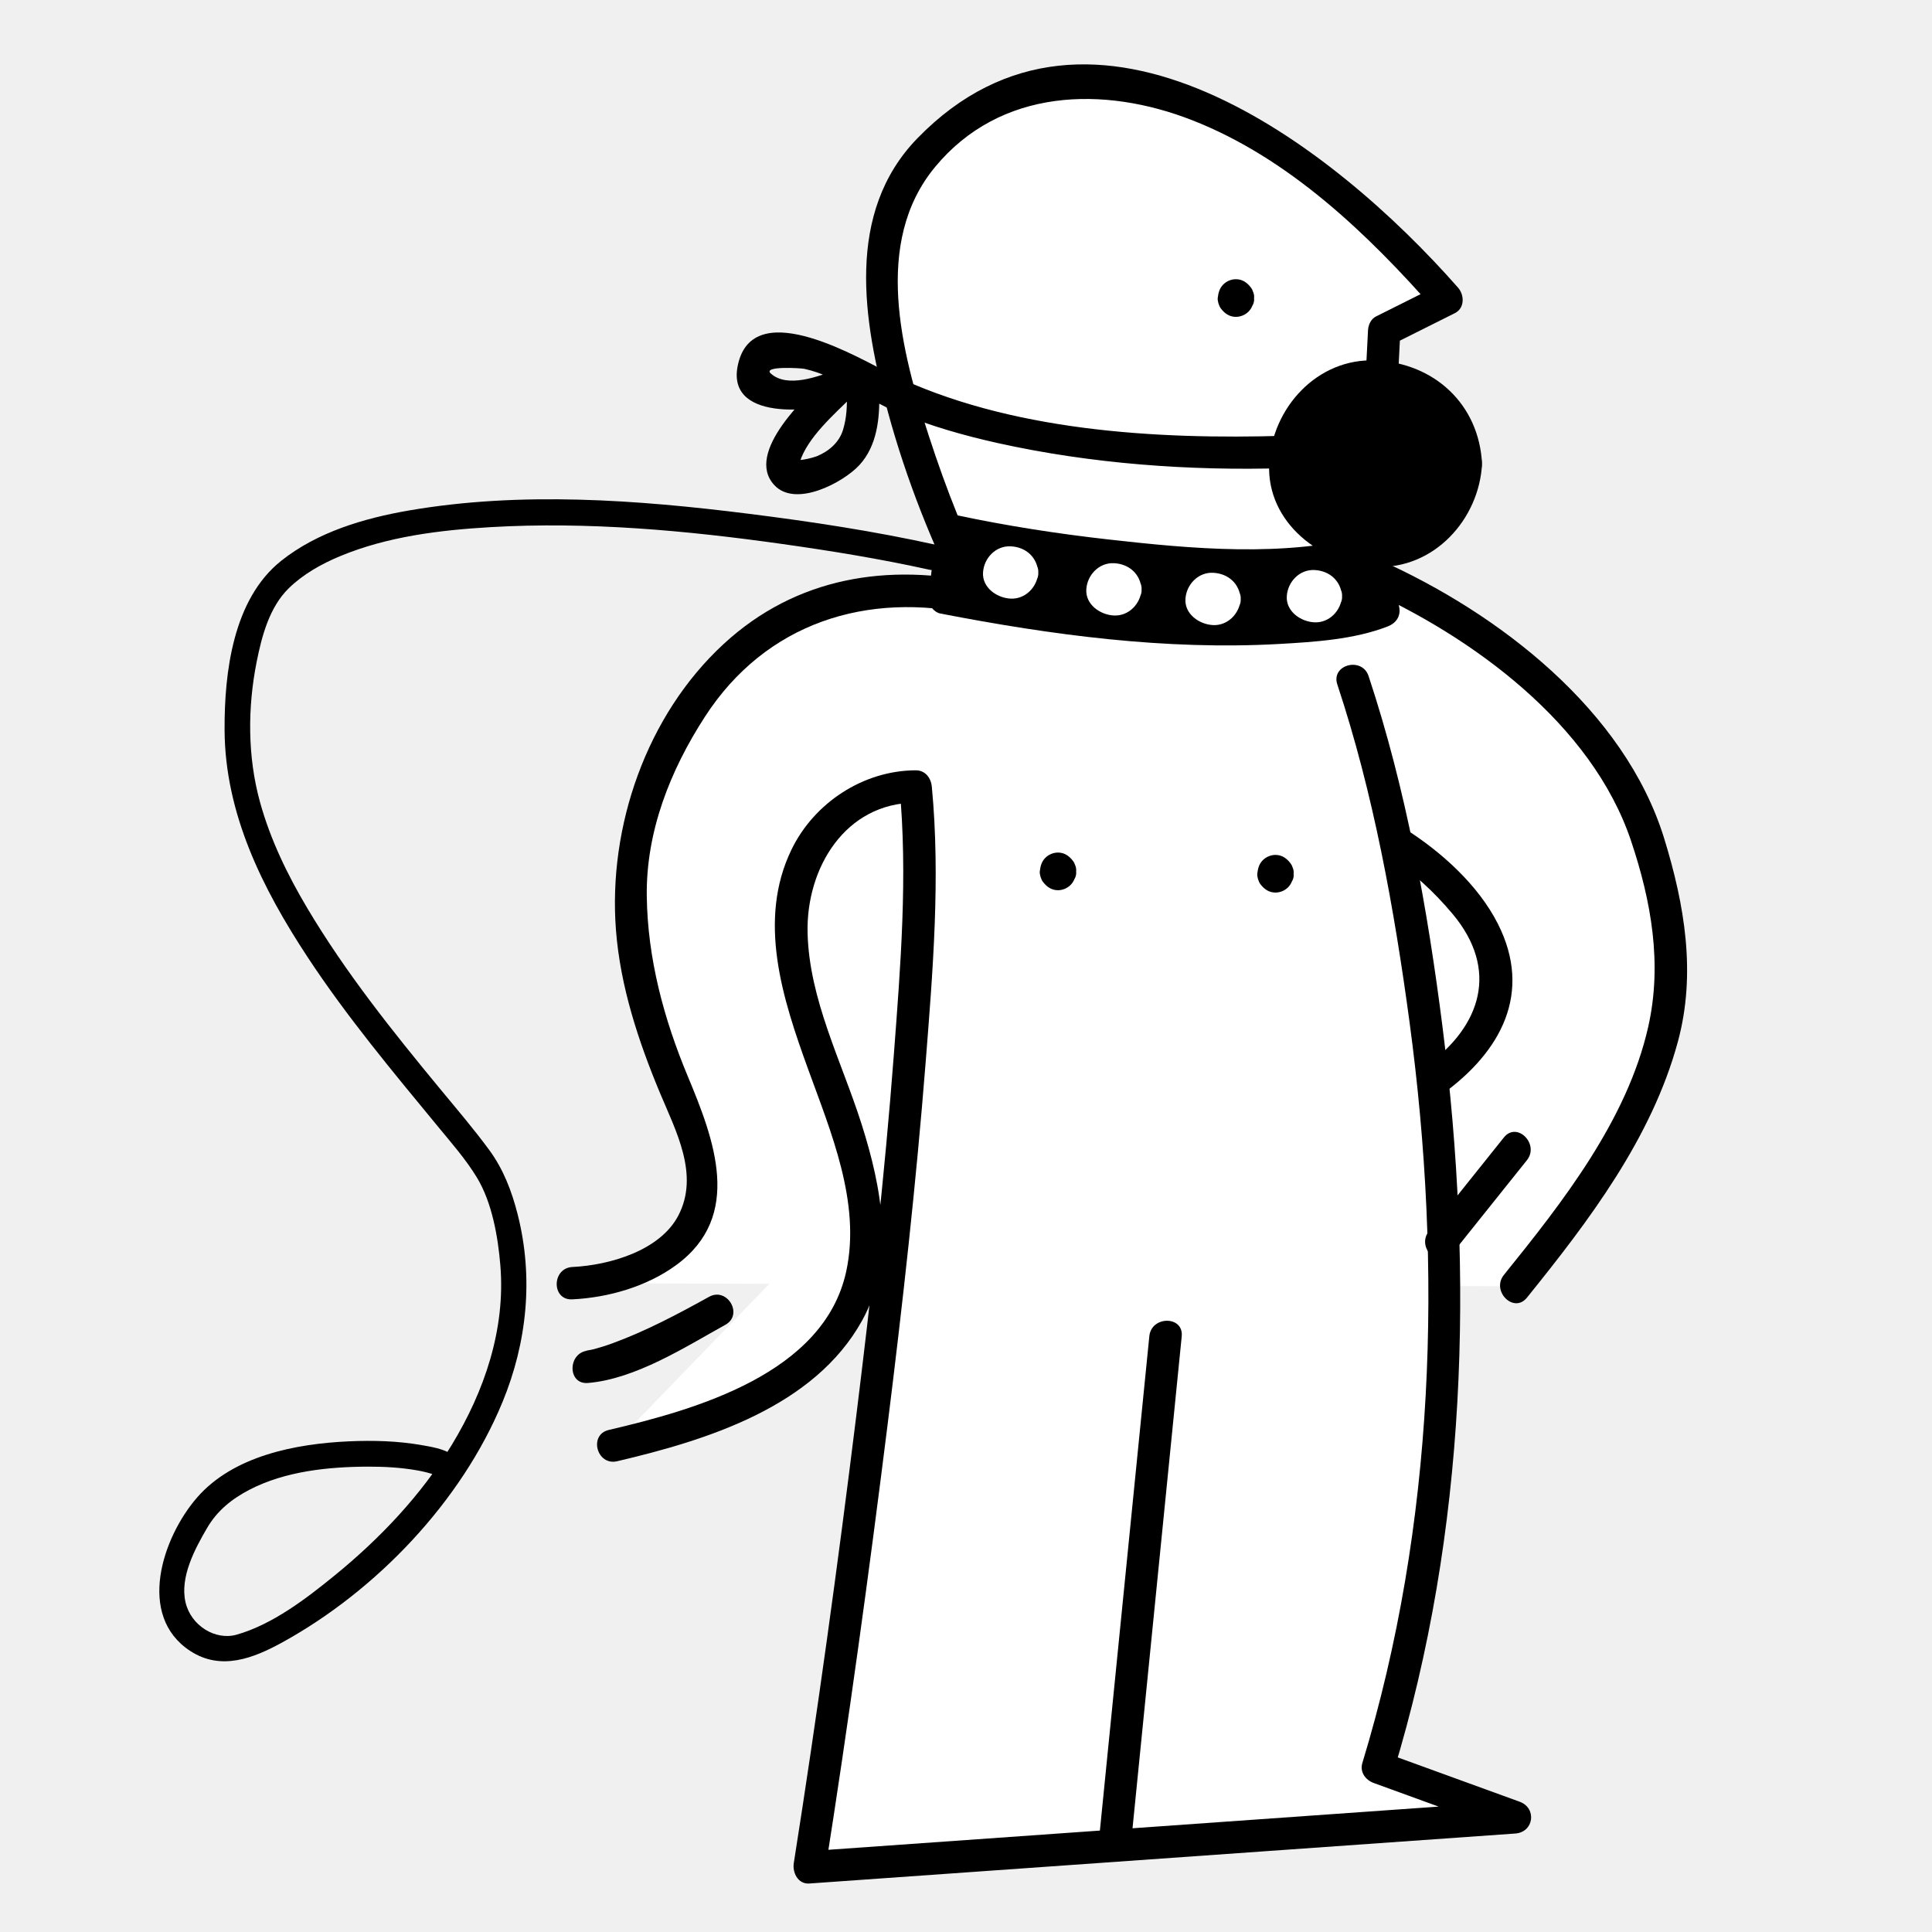
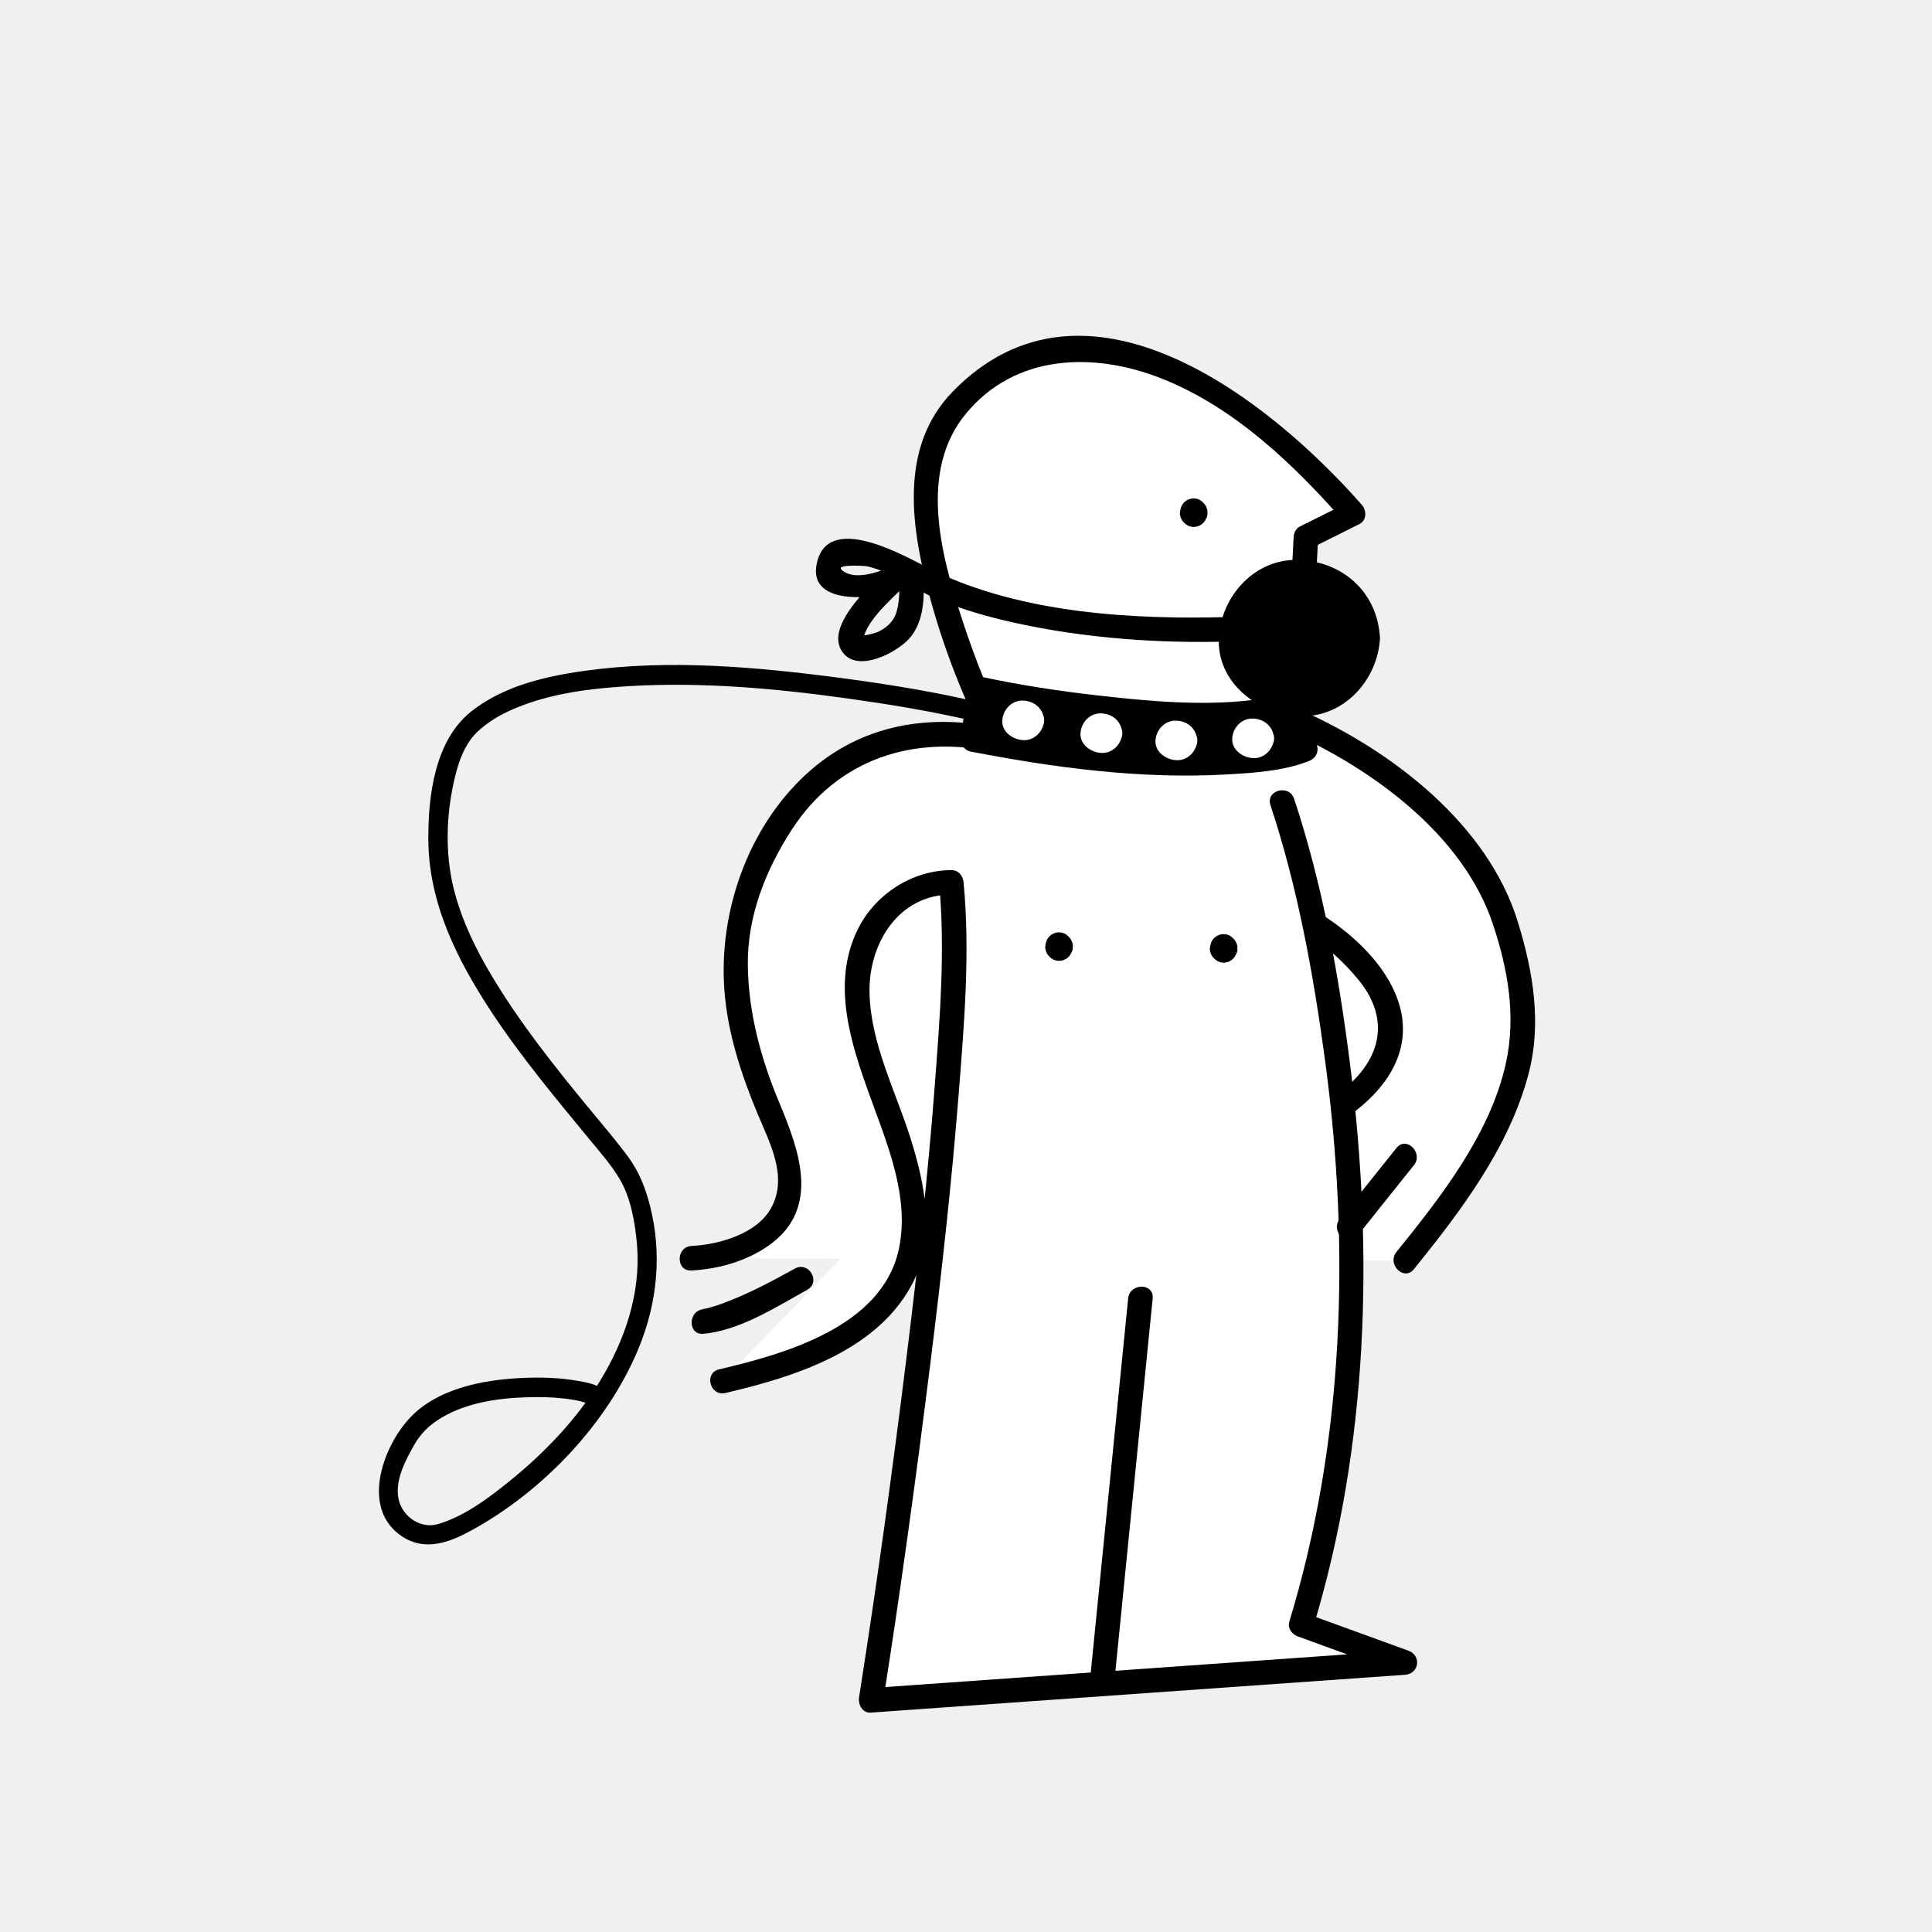
- <svg xmlns="http://www.w3.org/2000/svg" version="1.1" id="Lager_1" x="0px" y="0px" width="600px" height="600px" viewBox="-113.282 -150 600 600" enable-background="new -113.282 -150 600 600" xml:space="preserve">
+ <svg xmlns="http://www.w3.org/2000/svg" version="1.1" id="Lager_1" x="0px" y="0px" viewBox="275 275 50 50" enable-background="new 275 275 50 50" xml:space="preserve">
  <g>
    <g>
      <g>
-         <path fill="#FFFFFF" d="M64.458,248.499c0,0,58.013-2.523,35.313-52.969C88.51,170.507,73.433,131.163,89.682,92.115     s47.438-68.685,100.795-56.073c0,0-35.254-68.143-29.104-112.535c3.796-27.393,38.857-56.373,79.55-46.566     c24.607,5.931,56.266,21.344,95.071,65.969l-19.401,9.701l-3.88,75.67c0,0,69.216,30.721,85.371,81.49     c13.581,42.685,14.245,72.019-40.745,139.697" />
+         <path fill="#FFFFFF" d="M292.896,307.563c0,0,3.659-0.159,2.227-3.341c-0.71-1.578-1.661-4.059-0.636-6.522     c1.025-2.463,2.992-4.332,6.357-3.536c0,0-2.223-4.298-1.836-7.097c0.239-1.728,2.451-3.555,5.017-2.937     c1.552,0.374,3.549,1.346,5.996,4.16l-1.224,0.612l-0.245,4.772c0,0,4.365,1.938,5.384,5.139c0.857,2.692,0.898,4.542-2.57,8.81" />
        <g>
-           <path d="M64.422,253.527c11.235-0.547,23.139-3.959,32.261-10.62c20.936-15.288,11.824-39.014,3.611-58.703      c-7.421-17.791-12.443-36.447-12.713-55.804c-0.279-20.133,7.268-39.141,18.054-55.808      c18.883-29.179,50.345-39.08,83.515-31.702c4.409,0.981,7.712-3.414,5.664-7.395c-7.907-15.358-14.267-31.599-19.599-48.009      c-8.537-26.275-17.508-60.141,1.876-83.599c20.286-24.55,52.422-25.316,79.958-14.522      c30.011,11.764,54.507,35.327,75.413,59.119c0.33-2.636,0.659-5.274,0.991-7.909c-6.468,3.233-12.936,6.468-19.401,9.701      c-1.588,0.794-2.397,2.62-2.483,4.3c-1.293,25.224-2.588,50.446-3.88,75.67c-0.084,1.631,0.977,3.701,2.515,4.389      c33.827,15.123,70.843,42.183,83.028,78.438c6.313,18.784,9.773,38.264,5.348,57.849c-6.532,28.917-26.633,54.485-44.812,77.013      c-4.027,4.99,3.068,12.125,7.147,7.071c19.2-23.792,38.763-49.513,46.883-79.5c5.738-21.197,2.091-42.527-4.248-63.102      c-12.284-39.875-51.409-69.97-88.32-86.472c0.838,1.464,1.677,2.925,2.515,4.389c1.293-25.224,2.587-50.446,3.88-75.67      c-0.828,1.434-1.655,2.867-2.483,4.3c6.468-3.233,12.936-6.468,19.401-9.701c3.08-1.54,2.998-5.625,0.991-7.909      c-38.572-43.896-113.534-102.315-167.884-46.419c-22.516,23.157-16.87,56.801-9.164,85.089      c5.662,20.779,13.792,41.417,23.658,60.581c1.888-2.465,3.776-4.93,5.664-7.395c-29.285-6.514-57.816-1.96-80.304,18.75      c-24.05,22.15-35.972,56.815-33.495,88.891c1.353,17.53,6.946,34.468,13.672,50.593c4.936,11.832,12.306,25.391,5.702,38.067      c-5.694,10.923-21.386,15.419-32.884,15.978C58.034,243.786,57.948,253.843,64.422,253.527L64.422,253.527z" />
+           <path d="M292.893,307.88c0.709-0.035,1.459-0.25,2.035-0.67c1.32-0.964,0.746-2.461,0.228-3.702      c-0.468-1.122-0.785-2.299-0.802-3.519c-0.018-1.27,0.458-2.469,1.139-3.52c1.191-1.84,3.175-2.465,5.267-1.999      c0.278,0.062,0.486-0.215,0.357-0.466c-0.499-0.969-0.9-1.993-1.236-3.028c-0.538-1.657-1.104-3.793,0.118-5.272      c1.279-1.548,3.306-1.597,5.043-0.916c1.893,0.742,3.438,2.228,4.756,3.728c0.021-0.166,0.042-0.333,0.062-0.499      c-0.408,0.204-0.816,0.408-1.224,0.612c-0.1,0.05-0.151,0.165-0.157,0.271c-0.082,1.591-0.163,3.181-0.245,4.772      c-0.005,0.103,0.062,0.233,0.159,0.277c2.133,0.954,4.468,2.66,5.236,4.947c0.398,1.185,0.616,2.413,0.337,3.648      c-0.412,1.824-1.68,3.436-2.826,4.857c-0.254,0.315,0.193,0.765,0.451,0.446c1.211-1.5,2.445-3.123,2.957-5.014      c0.362-1.337,0.132-2.682-0.268-3.98c-0.775-2.515-3.242-4.413-5.57-5.454c0.053,0.092,0.106,0.184,0.159,0.277      c0.082-1.591,0.163-3.181,0.245-4.772c-0.052,0.09-0.104,0.181-0.157,0.271c0.408-0.204,0.816-0.408,1.224-0.612      c0.194-0.097,0.189-0.355,0.062-0.499c-2.433-2.768-7.16-6.453-10.588-2.928c-1.42,1.46-1.064,3.582-0.578,5.366      c0.357,1.31,0.87,2.612,1.492,3.821c0.119-0.155,0.238-0.311,0.357-0.466c-1.847-0.411-3.646-0.124-5.065,1.182      c-1.517,1.397-2.269,3.583-2.112,5.606c0.085,1.106,0.438,2.174,0.862,3.191c0.311,0.746,0.776,1.601,0.36,2.401      c-0.359,0.689-1.349,0.972-2.074,1.008C292.491,307.266,292.485,307.9,292.893,307.88L292.893,307.88z" />
        </g>
      </g>
      <g>
-         <path fill="#FFFFFF" d="M306.89,61.265c0,0,58.206,174.622,7.761,337.602l42.685,15.521L138.089,429.91     c0,0,40.745-258.052,32.985-335.662c0,0-40.454-0.195-38.514,48.313c1.94,48.506,77.654,126.017-55.49,156.384" />
+         <path fill="#FFFFFF" d="M308.185,295.755c0,0,3.671,11.013,0.489,21.292l2.692,0.979l-13.827,0.979c0,0,2.57-16.275,2.08-21.169     c0,0-2.551-0.012-2.429,3.047c0.122,3.059,4.897,7.948-3.5,9.863" />
        <g>
-           <path d="M302.035,62.568c11.229,33.833,17.687,69.685,22.435,104.913c10.312,76.504,7.917,155.902-14.669,230.062      c-0.846,2.781,1.007,5.262,3.522,6.176c14.228,5.173,28.457,10.348,42.685,15.521c0.454-3.291,0.909-6.584,1.363-9.876      c-73.082,5.173-146.165,10.348-219.247,15.521c1.604,2.119,3.209,4.236,4.813,6.355c7.284-46.168,13.651-92.5,19.44-138.877      c4.662-37.363,8.842-74.805,11.802-112.346c2.232-28.31,4.636-57.366,1.922-85.729c-0.259-2.702-2.047-5.075-4.992-5.064      c-16.299,0.06-31.507,10.079-38.554,24.562c-10.756,22.104-2.716,46.574,5.058,68.054c7.137,19.717,16.541,41.692,11.9,63.038      c-6.894,31.714-46.745,42.886-73.746,49.213c-6.319,1.48-3.697,11.186,2.602,9.711c27.892-6.536,61.281-16.87,76.118-43.757      c10.414-18.871,5.991-41.407-0.167-60.844c-6.17-19.476-16.333-38.797-16.802-59.57c-0.45-20.043,11.695-40.273,33.517-40.353      c-1.665-1.689-3.327-3.376-4.992-5.064c2.646,27.667,0.34,55.949-1.755,83.571c-2.843,37.502-7.073,74.9-11.685,112.221      c-5.72,46.282-12.097,92.512-19.365,138.579c-0.464,2.949,1.279,6.605,4.813,6.355c73.082-5.173,146.165-10.348,219.247-15.521      c5.782-0.41,6.781-7.905,1.363-9.876c-14.228-5.173-28.457-10.348-42.685-15.521c1.174,2.059,2.348,4.118,3.522,6.176      c22.759-74.731,24.989-154.108,15.216-231.21c-4.638-36.593-11.317-73.911-22.97-109.02      C309.713,53.84,299.992,56.408,302.035,62.568L302.035,62.568z" />
+           <path d="M307.879,295.837c0.708,2.134,1.115,4.395,1.415,6.617c0.65,4.825,0.499,9.832-0.925,14.509      c-0.053,0.175,0.064,0.332,0.222,0.389c0.897,0.326,1.795,0.653,2.692,0.979c0.029-0.208,0.057-0.415,0.086-0.623      c-4.609,0.326-9.218,0.653-13.827,0.979c0.101,0.134,0.202,0.267,0.304,0.401c0.459-2.912,0.861-5.834,1.226-8.759      c0.294-2.356,0.558-4.718,0.744-7.085c0.141-1.785,0.292-3.618,0.121-5.407c-0.016-0.17-0.129-0.32-0.315-0.319      c-1.028,0.004-1.987,0.636-2.431,1.549c-0.678,1.394-0.171,2.937,0.319,4.292c0.45,1.243,1.043,2.629,0.75,3.976      c-0.435,2-2.948,2.705-4.651,3.104c-0.399,0.093-0.233,0.705,0.164,0.612c1.759-0.412,3.865-1.064,4.801-2.76      c0.657-1.19,0.378-2.611-0.011-3.837c-0.389-1.228-1.03-2.447-1.06-3.757c-0.028-1.264,0.738-2.54,2.114-2.545      c-0.105-0.107-0.21-0.213-0.315-0.319c0.167,1.745,0.021,3.529-0.111,5.271c-0.179,2.365-0.446,4.724-0.737,7.077      c-0.361,2.919-0.763,5.834-1.221,8.74c-0.029,0.186,0.081,0.417,0.304,0.401c4.609-0.326,9.218-0.653,13.827-0.979      c0.365-0.026,0.428-0.499,0.086-0.623c-0.897-0.326-1.795-0.653-2.692-0.979c0.074,0.13,0.148,0.26,0.222,0.389      c1.435-4.713,1.576-9.719,0.96-14.582c-0.292-2.308-0.714-4.661-1.449-6.876C308.363,295.287,307.75,295.449,307.879,295.837      L307.879,295.837z" />
        </g>
      </g>
      <g>
-         <line fill="none" x1="248.684" y1="264.991" x2="233.161" y2="420.211" />
+         <line fill="none" x1="304.514" y1="308.603" x2="303.535" y2="318.393" />
        <g>
-           <path d="M243.655,264.955c-5.173,51.741-10.348,103.479-15.521,155.22c-0.645,6.462,9.415,6.458,10.055,0.072      c5.173-51.741,10.348-103.479,15.521-155.22C254.357,258.565,244.295,258.569,243.655,264.955L243.655,264.955z" />
+           <path d="M304.197,308.601c-0.326,3.263-0.653,6.526-0.979,9.789c-0.041,0.408,0.594,0.407,0.634,0.005      c0.326-3.263,0.653-6.526,0.979-9.789C304.872,308.198,304.238,308.198,304.197,308.601L304.197,308.601z" />
        </g>
      </g>
      <g>
-         <line fill="none" x1="357.336" y1="206.784" x2="334.054" y2="235.889" />
+         <line fill="none" x1="311.367" y1="304.932" x2="309.898" y2="306.768" />
        <g>
-           <path d="M353.764,203.248c-7.761,9.701-15.521,19.401-23.284,29.104c-4.003,5.004,3.09,12.142,7.147,7.071      c7.761-9.701,15.521-19.401,23.284-29.104C364.914,205.315,357.819,198.177,353.764,203.248L353.764,203.248z" />
+           <path d="M311.141,304.709c-0.489,0.612-0.979,1.224-1.468,1.836c-0.252,0.316,0.195,0.766,0.451,0.446      c0.489-0.612,0.979-1.224,1.468-1.836C311.845,304.84,311.397,304.39,311.141,304.709L311.141,304.709z" />
        </g>
      </g>
      <g>
        <g>
-           <path d="M317.96,116.066c7.537,4.761,14.243,11.022,19.936,17.841c14.329,17.168,8.999,34.679-8.326,47.199      c-5.199,3.758-0.173,12.475,5.091,8.671c18.266-13.199,28.079-31.489,17.228-52.901c-6.102-12.041-17.588-22.371-28.901-29.516      C317.494,103.89,312.49,112.61,317.96,116.066L317.96,116.066z" />
+           <path d="M308.883,299.211c0.475,0.3,0.898,0.695,1.257,1.125c0.904,1.083,0.568,2.187-0.525,2.977      c-0.328,0.237-0.011,0.787,0.321,0.547c1.152-0.832,1.771-1.986,1.087-3.336c-0.385-0.759-1.109-1.411-1.823-1.861      C308.854,298.443,308.538,298.993,308.883,299.211L308.883,299.211z" />
        </g>
      </g>
      <g>
-         <ellipse fill="#FFFFFF" cx="270.534" cy="-57.444" rx="0.615" ry="0.82" />
+         <ellipse fill="#FFFFFF" cx="305.892" cy="288.268" rx="0.039" ry="0.052" />
        <g>
-           <path d="M266.123-57.48c0.141-0.605,0.281-1.21,0.422-1.815c0.603-0.607,1.204-1.214,1.807-1.824      c0.294-0.121,0.587-0.241,0.881-0.362c0.877,0.002,1.751,0.004,2.628,0.006c0.273,0.113,0.549,0.225,0.822,0.338      c0.607,0.603,1.214,1.204,1.824,1.807c0.581,1.247,0.587,2.491,0.018,3.734c-0.603,0.607-1.204,1.214-1.807,1.824      c-0.294,0.121-0.587,0.241-0.881,0.362c-0.877-0.002-1.751-0.004-2.628-0.006c-0.273-0.113-0.549-0.225-0.822-0.338      c-0.607-0.603-1.214-1.204-1.822-1.807C266.417-56.201,266.27-56.841,266.123-57.48c0.171,1.409,0.438,2.569,1.492,3.611      c0.927,0.915,2.195,1.446,3.5,1.454c2.473,0.016,5.394-2.266,5.065-4.992c-0.141-1.156-0.211-2.268-0.943-3.243      c-1.162-1.548-2.654-2.628-4.662-2.64c-1.464-0.01-2.947,0.609-3.973,1.651c-1.168,1.182-1.514,2.573-1.705,4.162      c-0.113,0.937,0.386,2.501,0.943,3.243c1.162,1.548,2.654,2.628,4.662,2.64c1.464,0.01,2.947-0.609,3.973-1.651      c1.168-1.182,1.514-2.573,1.705-4.162c0.33-2.724-2.487-5.046-4.992-5.064c-1.345-0.008-2.664,0.535-3.611,1.492      C266.577-59.967,266.288-58.841,266.123-57.48z" />
+           <path d="M305.614,288.266c0.009-0.038,0.018-0.076,0.027-0.114c0.038-0.038,0.076-0.077,0.114-0.115      c0.019-0.008,0.037-0.015,0.056-0.023c0.055,0,0.11,0,0.166,0c0.017,0.007,0.035,0.014,0.052,0.021      c0.038,0.038,0.077,0.076,0.115,0.114c0.037,0.079,0.037,0.157,0.001,0.235c-0.038,0.038-0.076,0.077-0.114,0.115      c-0.019,0.008-0.037,0.015-0.056,0.023c-0.055,0-0.11,0-0.166,0c-0.017-0.007-0.035-0.014-0.052-0.021      c-0.038-0.038-0.077-0.076-0.115-0.114C305.633,288.347,305.623,288.306,305.614,288.266c0.011,0.089,0.028,0.162,0.094,0.228      c0.058,0.058,0.138,0.091,0.221,0.092c0.156,0.001,0.34-0.143,0.319-0.315c-0.009-0.073-0.013-0.143-0.059-0.205      c-0.073-0.098-0.167-0.166-0.294-0.167c-0.092-0.001-0.186,0.038-0.251,0.104c-0.074,0.075-0.095,0.162-0.108,0.262      c-0.007,0.059,0.024,0.158,0.059,0.205c0.073,0.098,0.167,0.166,0.294,0.167c0.092,0.001,0.186-0.038,0.251-0.104      c0.074-0.075,0.095-0.162,0.108-0.262c0.021-0.172-0.157-0.318-0.315-0.319c-0.085-0.001-0.168,0.034-0.228,0.094      C305.643,288.109,305.625,288.18,305.614,288.266z" />
        </g>
      </g>
    </g>
    <g>
      <g>
-         <path d="M69.315,279.497c14.785-1.236,30.186-11.154,42.691-18.085c5.668-3.14,0.581-11.816-5.091-8.671     c-9.697,5.374-19.562,10.609-29.993,14.434c-2.041,0.748-4.12,1.395-6.227,1.932c-0.818,0.209-3.199,0.493-1.311,0.336     C62.972,269.979,62.862,280.038,69.315,279.497L69.315,279.497z" />
+         <path d="M293.202,309.518c0.932-0.078,1.904-0.703,2.692-1.141c0.357-0.198,0.037-0.745-0.321-0.547     c-0.612,0.339-1.234,0.669-1.892,0.91c-0.129,0.047-0.26,0.088-0.393,0.122c-0.052,0.013-0.202,0.031-0.083,0.021     C292.802,308.918,292.795,309.552,293.202,309.518L293.202,309.518z" />
      </g>
    </g>
  </g>
  <g>
-     <path d="M182.487,14.84c0,0,85.779,18.438,129.871,6.414l4.009,18.438c0,0-38.481,15.232-136.285-4.009L182.487,14.84z" />
+     <path d="M300.34,292.827c0,0,5.41,1.163,8.191,0.405l0.253,1.163c0,0-2.427,0.961-8.595-0.253L300.34,292.827z" />
    <g>
-       <path d="M181.161,19.69c16.394,3.502,33.053,5.937,49.692,7.895c27.07,3.183,56.126,5.428,82.807-1.476    c-2.053-1.184-4.103-2.368-6.156-3.555c1.337,6.146,2.672,12.292,4.009,18.438c1.184-2.053,2.37-4.103,3.555-6.156    c-9.102,3.543-19.653,4.288-29.261,4.982c-34.876,2.511-70.239-2.37-104.396-8.983c1.232,1.629,2.467,3.257,3.699,4.886    c0.802-6.948,1.602-13.897,2.405-20.843c0.744-6.448-9.321-6.434-10.055-0.072c-0.802,6.948-1.602,13.897-2.405,20.843    c-0.241,2.087,1.681,4.494,3.699,4.886c34.551,6.689,69.968,11.444,105.231,9.453c10.961-0.619,23.304-1.399,33.684-5.438    c2.652-1.031,4.186-3.251,3.555-6.156c-1.337-6.146-2.672-12.292-4.009-18.438c-0.587-2.696-3.601-4.216-6.156-3.555    c-25.815,6.679-53.952,4.083-80.133,1.13c-15.777-1.779-31.577-4.218-47.11-7.537C177.489,8.64,174.819,18.335,181.161,19.69z" />
+       <path d="M300.256,293.133c1.034,0.221,2.085,0.374,3.134,0.498c1.707,0.201,3.54,0.342,5.222-0.093    c-0.129-0.075-0.259-0.149-0.388-0.224c0.084,0.388,0.169,0.775,0.253,1.163c0.075-0.129,0.149-0.259,0.224-0.388    c-0.574,0.223-1.239,0.27-1.845,0.314c-2.2,0.158-4.43-0.149-6.584-0.567c0.078,0.103,0.156,0.205,0.233,0.308    c0.051-0.438,0.101-0.876,0.152-1.315c0.047-0.407-0.588-0.406-0.634-0.005c-0.051,0.438-0.101,0.876-0.152,1.315    c-0.015,0.132,0.106,0.283,0.233,0.308c2.179,0.422,4.413,0.722,6.637,0.596c0.691-0.039,1.47-0.088,2.124-0.343    c0.167-0.065,0.264-0.205,0.224-0.388c-0.084-0.388-0.169-0.775-0.253-1.163c-0.037-0.17-0.227-0.266-0.388-0.224    c-1.628,0.421-3.403,0.258-5.054,0.071c-0.995-0.112-1.991-0.266-2.971-0.475C300.024,292.436,299.856,293.047,300.256,293.133z" />
    </g>
  </g>
  <g>
-     <ellipse fill="#FFFFFF" cx="200.586" cy="27.786" rx="3.553" ry="3.094" />
+     <ellipse fill="#FFFFFF" cx="301.481" cy="293.643" rx="0.224" ry="0.195" />
    <g>
-       <path fill="#FFFFFF" d="M199.112,27.75c0.008-0.4,0.113-0.772,0.314-1.116c0.452-0.527,0.487-0.591,0.101-0.195    c0.251-0.31,0.571-0.507,0.959-0.593c-0.557,0.133-0.511,0.135,0.139,0.008c0.603,0.131,0.635,0.131,0.092-0.002    c0.358,0.086,0.655,0.269,0.895,0.549c-0.392-0.398-0.352-0.332,0.121,0.201c0.223,0.376,0.334,0.784,0.33,1.22    c-0.008,0.4-0.113,0.772-0.314,1.116c-0.452,0.527-0.487,0.591-0.1,0.195c-0.251,0.31-0.571,0.507-0.959,0.593    c0.557-0.133,0.511-0.135-0.139-0.008c-0.603-0.131-0.635-0.131-0.092,0.002c-0.358-0.086-0.655-0.269-0.895-0.549    c0.392,0.398,0.352,0.332-0.121-0.201C199.219,28.594,199.108,28.188,199.112,27.75c0.181,2.73,2.105,5.044,4.992,5.064    c2.586,0.018,5.245-2.256,5.065-4.992c-0.316-4.763-3.836-7.921-8.545-8.157c-4.666-0.235-8.324,3.655-8.617,8.084    c-0.316,4.751,4.309,7.944,8.545,8.157c4.666,0.235,8.324-3.655,8.617-8.084c0.181-2.734-2.374-5.046-4.992-5.064    C201.312,22.74,199.293,25.019,199.112,27.75z" />
+       <path fill="#FFFFFF" d="M301.388,293.641c0.001-0.025,0.007-0.049,0.02-0.07c0.029-0.033,0.031-0.037,0.006-0.012    c0.016-0.02,0.036-0.032,0.06-0.037c-0.035,0.008-0.032,0.009,0.009,0.001c0.038,0.008,0.04,0.008,0.006,0    c0.023,0.005,0.041,0.017,0.056,0.035c-0.025-0.025-0.022-0.021,0.008,0.013c0.014,0.024,0.021,0.049,0.021,0.077    c-0.001,0.025-0.007,0.049-0.02,0.07c-0.029,0.033-0.031,0.037-0.006,0.012c-0.016,0.02-0.036,0.032-0.06,0.037    c0.035-0.008,0.032-0.009-0.009-0.001c-0.038-0.008-0.04-0.008-0.006,0c-0.023-0.005-0.041-0.017-0.056-0.035    c0.025,0.025,0.022,0.021-0.008-0.013C301.395,293.694,301.388,293.669,301.388,293.641c0.011,0.172,0.133,0.318,0.315,0.319    c0.163,0.001,0.331-0.142,0.319-0.315c-0.02-0.3-0.242-0.5-0.539-0.514c-0.294-0.015-0.525,0.23-0.543,0.51    c-0.02,0.3,0.272,0.501,0.539,0.514c0.294,0.015,0.525-0.23,0.543-0.51c0.011-0.172-0.15-0.318-0.315-0.319    C301.527,293.325,301.399,293.469,301.388,293.641z" />
    </g>
  </g>
  <g>
-     <ellipse cx="313.929" cy="-6.011" rx="28.023" ry="27.021" />
+     <ellipse cx="308.629" cy="291.512" rx="1.767" ry="1.704" />
    <g>
-       <path d="M336.923-6.047c-1.405,28.491-44.583,28.58-45.989,0.072C289.529-34.476,335.524-34.446,336.923-6.047    c0.318,6.458,10.374,6.546,10.055,0.072c-0.909-18.434-14.789-31.249-33.013-32.086c-18.169-0.832-32.237,14.801-33.085,32.011    c-0.907,18.404,16.161,31.312,33.013,32.084c18.169,0.832,32.237-14.801,33.085-32.011C347.3-12.469,337.241-12.495,336.923-6.047    z" />
+       <path d="M310.079,291.51c-0.089,1.797-2.812,1.802-2.9,0.005C307.09,289.717,309.991,289.719,310.079,291.51    c0.02,0.407,0.654,0.413,0.634,0.005c-0.057-1.163-0.933-1.971-2.082-2.024c-1.146-0.052-2.033,0.933-2.087,2.019    c-0.057,1.161,1.019,1.975,2.082,2.023c1.146,0.052,2.033-0.933,2.087-2.019C310.734,291.105,310.099,291.103,310.079,291.51z" />
    </g>
  </g>
  <g>
    <g>
-       <path d="M285.943-14.674c-40.216,1.228-86.135-1.427-122.732-19.269c-8.953-4.365-41.543-24.13-47.086-3.74    c-5.127,18.867,23.531,15.736,32.902,12.218c-1.624-2.797-3.249-5.593-4.876-8.39c-6.671,6.582-26.336,24.295-16.993,34.476    c6.603,7.194,21.498-0.806,26.448-6.184c5.553-6.03,6.351-14.602,6.162-22.381c-0.157-6.48-10.211-6.552-10.055-0.072    c0.097,4.011-0.018,7.694-1.21,11.575c-1.204,3.912-4.481,6.655-8.157,8.145c-1.743,0.607-3.534,1.003-5.372,1.192    c-2.708,0.277-0.416,2.322,0.131,0.569c2.362-7.56,10.668-14.797,16.191-20.248c3.374-3.329-0.052-10.201-4.876-8.39    c-5.394,2.025-15.159,5.812-20.312,1.182c-2.71-2.435,9.361-1.703,10.475-1.454c10.431,2.34,19.299,9.572,29.112,13.621    c10.008,4.13,20.354,7.081,30.914,9.429c28.943,6.434,59.622,8.679,89.257,7.775C292.346-4.817,292.423-14.871,285.943-14.674    L285.943-14.674z" />
+       <path d="M306.864,290.966c-2.536,0.077-5.432-0.09-7.74-1.215c-0.565-0.275-2.62-1.522-2.97-0.236    c-0.323,1.19,1.484,0.992,2.075,0.771c-0.102-0.176-0.205-0.353-0.308-0.529c-0.421,0.415-1.661,1.532-1.072,2.174    c0.416,0.454,1.356-0.051,1.668-0.39c0.35-0.38,0.401-0.921,0.389-1.411c-0.01-0.409-0.644-0.413-0.634-0.005    c0.006,0.253-0.001,0.485-0.076,0.73c-0.076,0.247-0.283,0.42-0.514,0.514c-0.11,0.038-0.223,0.063-0.339,0.075    c-0.171,0.017-0.026,0.146,0.008,0.036c0.149-0.477,0.673-0.933,1.021-1.277c0.213-0.21-0.003-0.643-0.308-0.529    c-0.34,0.128-0.956,0.367-1.281,0.075c-0.171-0.154,0.59-0.107,0.661-0.092c0.658,0.148,1.217,0.604,1.836,0.859    c0.631,0.26,1.284,0.447,1.95,0.595c1.825,0.406,3.76,0.547,5.629,0.49C307.268,291.587,307.273,290.953,306.864,290.966    L306.864,290.966z" />
    </g>
  </g>
  <g>
-     <ellipse fill="#FFFFFF" cx="282.82" cy="121.345" rx="0.615" ry="0.82" />
+     <ellipse fill="#FFFFFF" cx="306.667" cy="299.544" rx="0.039" ry="0.052" />
    <g>
-       <path d="M278.409,121.309c0.141-0.605,0.282-1.21,0.422-1.815c0.603-0.607,1.204-1.214,1.807-1.824    c0.294-0.121,0.587-0.241,0.881-0.362c0.877,0.002,1.751,0.004,2.628,0.006c0.273,0.113,0.549,0.225,0.822,0.338    c0.607,0.603,1.214,1.204,1.822,1.807c0.581,1.247,0.587,2.491,0.018,3.734c-0.603,0.607-1.204,1.214-1.807,1.824    c-0.294,0.121-0.587,0.241-0.881,0.362c-0.877-0.002-1.751-0.004-2.628-0.006c-0.273-0.113-0.549-0.225-0.822-0.338    c-0.607-0.603-1.214-1.204-1.824-1.807C278.703,122.588,278.556,121.949,278.409,121.309c0.171,1.409,0.438,2.569,1.492,3.611    c0.927,0.915,2.195,1.446,3.498,1.454c2.473,0.016,5.394-2.266,5.065-4.992c-0.141-1.156-0.211-2.268-0.943-3.243    c-1.162-1.548-2.654-2.628-4.662-2.64c-1.464-0.01-2.947,0.611-3.973,1.651c-1.168,1.182-1.514,2.573-1.705,4.162    c-0.113,0.937,0.386,2.501,0.943,3.243c1.162,1.548,2.654,2.628,4.662,2.64c1.464,0.01,2.947-0.609,3.973-1.651    c1.168-1.182,1.514-2.573,1.705-4.162c0.33-2.724-2.487-5.046-4.992-5.064c-1.345-0.008-2.664,0.535-3.611,1.492    C278.864,118.822,278.574,119.948,278.409,121.309z" />
+       <path d="M306.389,299.542c0.009-0.038,0.018-0.076,0.027-0.114c0.038-0.038,0.076-0.077,0.114-0.115    c0.019-0.008,0.037-0.015,0.056-0.023c0.055,0,0.11,0,0.166,0c0.017,0.007,0.035,0.014,0.052,0.021    c0.038,0.038,0.077,0.076,0.115,0.114c0.037,0.079,0.037,0.157,0.001,0.235c-0.038,0.038-0.076,0.077-0.114,0.115    c-0.019,0.008-0.037,0.015-0.056,0.023c-0.055,0-0.11,0-0.166,0c-0.017-0.007-0.035-0.014-0.052-0.021    c-0.038-0.038-0.077-0.076-0.115-0.114C306.408,299.622,306.398,299.582,306.389,299.542c0.011,0.089,0.028,0.162,0.094,0.228    c0.058,0.058,0.138,0.091,0.221,0.092c0.156,0.001,0.34-0.143,0.319-0.315c-0.009-0.073-0.013-0.143-0.059-0.205    c-0.073-0.098-0.167-0.166-0.294-0.167c-0.092-0.001-0.186,0.039-0.251,0.104c-0.074,0.075-0.095,0.162-0.108,0.262    c-0.007,0.059,0.024,0.158,0.059,0.205c0.073,0.098,0.167,0.166,0.294,0.167c0.092,0.001,0.186-0.038,0.251-0.104    c0.074-0.075,0.095-0.162,0.108-0.262c0.021-0.172-0.157-0.318-0.315-0.319c-0.085-0.001-0.168,0.034-0.228,0.094    C306.418,299.385,306.399,299.456,306.389,299.542z" />
    </g>
  </g>
  <g>
-     <ellipse fill="#FFFFFF" cx="215.277" cy="120.616" rx="0.615" ry="0.82" />
+     <ellipse fill="#FFFFFF" cx="302.407" cy="299.498" rx="0.039" ry="0.052" />
    <g>
-       <path d="M210.864,120.579c0.141-0.605,0.281-1.21,0.422-1.815c0.603-0.607,1.204-1.214,1.807-1.824    c0.294-0.121,0.587-0.241,0.881-0.362c0.877,0.002,1.751,0.004,2.628,0.006c0.273,0.113,0.549,0.225,0.822,0.338    c0.607,0.603,1.214,1.204,1.824,1.807c0.581,1.247,0.587,2.491,0.018,3.734c-0.603,0.607-1.204,1.214-1.807,1.824    c-0.294,0.121-0.587,0.241-0.881,0.362c-0.877-0.002-1.751-0.004-2.628-0.006c-0.273-0.113-0.549-0.225-0.822-0.338    c-0.607-0.603-1.214-1.204-1.824-1.807C211.157,121.86,211.011,121.219,210.864,120.579c0.171,1.409,0.438,2.569,1.492,3.611    c0.927,0.915,2.196,1.446,3.5,1.454c2.473,0.016,5.394-2.266,5.065-4.992c-0.139-1.156-0.211-2.268-0.943-3.243    c-1.162-1.548-2.654-2.628-4.662-2.64c-1.464-0.01-2.947,0.609-3.973,1.651c-1.168,1.182-1.514,2.573-1.705,4.162    c-0.113,0.937,0.386,2.501,0.943,3.243c1.162,1.548,2.654,2.628,4.662,2.64c1.464,0.01,2.947-0.609,3.973-1.651    c1.168-1.182,1.514-2.573,1.705-4.162c0.33-2.724-2.485-5.046-4.992-5.064c-1.345-0.008-2.664,0.535-3.611,1.492    C211.318,118.092,211.029,119.218,210.864,120.579z" />
+       <path d="M302.129,299.496c0.009-0.038,0.018-0.076,0.027-0.114c0.038-0.038,0.076-0.077,0.114-0.115    c0.019-0.008,0.037-0.015,0.056-0.023c0.055,0,0.11,0,0.166,0c0.017,0.007,0.035,0.014,0.052,0.021    c0.038,0.038,0.077,0.076,0.115,0.114c0.037,0.079,0.037,0.157,0.001,0.236c-0.038,0.038-0.076,0.077-0.114,0.115    c-0.019,0.008-0.037,0.015-0.056,0.023c-0.055,0-0.11,0-0.166,0c-0.017-0.007-0.035-0.014-0.052-0.021    c-0.038-0.038-0.077-0.076-0.115-0.114C302.148,299.577,302.138,299.536,302.129,299.496c0.011,0.089,0.028,0.162,0.094,0.228    c0.058,0.058,0.138,0.091,0.221,0.092c0.156,0.001,0.34-0.143,0.319-0.315c-0.009-0.073-0.013-0.143-0.059-0.205    c-0.073-0.098-0.167-0.166-0.294-0.167c-0.092-0.001-0.186,0.038-0.251,0.104c-0.074,0.075-0.095,0.162-0.108,0.263    c-0.007,0.059,0.024,0.158,0.059,0.204c0.073,0.098,0.167,0.166,0.294,0.167c0.092,0.001,0.186-0.038,0.251-0.104    c0.074-0.075,0.095-0.162,0.108-0.262c0.021-0.172-0.157-0.318-0.315-0.319c-0.085-0.001-0.168,0.034-0.228,0.094    C302.158,299.339,302.14,299.41,302.129,299.496z" />
    </g>
  </g>
  <g>
-     <ellipse fill="#FFFFFF" cx="232.664" cy="33.027" rx="3.553" ry="3.094" />
+     <ellipse fill="#FFFFFF" cx="303.504" cy="293.974" rx="0.224" ry="0.195" />
    <g>
-       <path fill="#FFFFFF" d="M231.188,32.991c0.008-0.4,0.113-0.772,0.314-1.116c0.452-0.527,0.487-0.591,0.1-0.195    c0.251-0.31,0.571-0.507,0.959-0.593c-0.557,0.133-0.511,0.135,0.139,0.008c0.603,0.131,0.635,0.131,0.092-0.002    c0.358,0.086,0.655,0.269,0.895,0.549c-0.392-0.398-0.352-0.332,0.121,0.201c0.223,0.376,0.334,0.784,0.33,1.22    c-0.008,0.4-0.113,0.772-0.314,1.116c-0.452,0.527-0.487,0.591-0.101,0.195c-0.251,0.31-0.571,0.507-0.959,0.593    c0.557-0.133,0.511-0.135-0.139-0.008c-0.603-0.131-0.635-0.131-0.092,0.002c-0.358-0.086-0.655-0.269-0.895-0.549    c0.392,0.398,0.352,0.332-0.121-0.201C231.295,33.836,231.186,33.429,231.188,32.991c0.181,2.73,2.105,5.044,4.992,5.064    c2.586,0.018,5.245-2.256,5.065-4.992c-0.316-4.763-3.836-7.921-8.545-8.157c-4.666-0.235-8.324,3.655-8.617,8.084    c-0.316,4.751,4.309,7.944,8.545,8.157c4.666,0.235,8.324-3.655,8.617-8.084c0.181-2.734-2.374-5.046-4.992-5.064    C233.39,27.981,231.369,30.259,231.188,32.991z" />
+       <path fill="#FFFFFF" d="M303.411,293.972c0-0.025,0.007-0.049,0.02-0.07c0.029-0.033,0.031-0.037,0.006-0.012    c0.016-0.02,0.036-0.032,0.06-0.037c-0.035,0.008-0.032,0.009,0.009,0.001c0.038,0.008,0.04,0.008,0.006,0    c0.023,0.005,0.041,0.017,0.056,0.035c-0.025-0.025-0.022-0.021,0.008,0.013c0.014,0.024,0.021,0.049,0.021,0.077    c0,0.025-0.007,0.049-0.02,0.07c-0.029,0.033-0.031,0.037-0.006,0.012c-0.016,0.02-0.036,0.032-0.06,0.037    c0.035-0.008,0.032-0.009-0.009-0.001c-0.038-0.008-0.04-0.008-0.006,0c-0.023-0.005-0.041-0.017-0.056-0.035    c0.025,0.025,0.022,0.021-0.008-0.013C303.418,294.025,303.411,293.999,303.411,293.972c0.011,0.172,0.133,0.318,0.315,0.319    c0.163,0.001,0.331-0.142,0.319-0.315c-0.02-0.3-0.242-0.5-0.539-0.514c-0.294-0.015-0.525,0.23-0.543,0.51    c-0.02,0.3,0.272,0.501,0.539,0.514c0.294,0.015,0.525-0.23,0.543-0.51c0.011-0.172-0.15-0.318-0.315-0.319    C303.55,293.656,303.422,293.799,303.411,293.972z" />
    </g>
  </g>
  <g>
-     <ellipse fill="#FFFFFF" cx="263.447" cy="36.005" rx="3.553" ry="3.094" />
+     <ellipse fill="#FFFFFF" cx="305.445" cy="294.162" rx="0.224" ry="0.195" />
    <g>
-       <path fill="#FFFFFF" d="M261.973,35.969c0.008-0.4,0.113-0.772,0.314-1.116c0.452-0.527,0.487-0.591,0.101-0.195    c0.251-0.31,0.571-0.507,0.959-0.593c-0.557,0.133-0.511,0.135,0.139,0.008c0.603,0.131,0.635,0.131,0.092-0.002    c0.358,0.086,0.655,0.269,0.895,0.549c-0.392-0.398-0.352-0.332,0.121,0.201c0.223,0.376,0.334,0.784,0.33,1.22    c-0.008,0.4-0.113,0.772-0.314,1.116c-0.452,0.527-0.487,0.591-0.1,0.195c-0.251,0.31-0.571,0.507-0.959,0.593    c0.557-0.133,0.511-0.135-0.139-0.008c-0.603-0.131-0.635-0.131-0.092,0.002c-0.358-0.086-0.655-0.269-0.895-0.549    c0.392,0.398,0.352,0.332-0.121-0.201C262.08,36.813,261.969,36.407,261.973,35.969c0.181,2.73,2.105,5.044,4.992,5.064    c2.586,0.018,5.245-2.256,5.065-4.992c-0.316-4.763-3.836-7.921-8.545-8.157c-4.666-0.235-8.324,3.655-8.617,8.084    c-0.316,4.751,4.309,7.944,8.545,8.157c4.666,0.235,8.324-3.655,8.617-8.084c0.181-2.734-2.374-5.046-4.992-5.064    C264.173,30.959,262.154,33.236,261.973,35.969z" />
+       <path fill="#FFFFFF" d="M305.352,294.16c0-0.025,0.007-0.049,0.02-0.07c0.029-0.033,0.031-0.037,0.006-0.012    c0.016-0.02,0.036-0.032,0.06-0.037c-0.035,0.008-0.032,0.009,0.009,0c0.038,0.008,0.04,0.008,0.006,0    c0.023,0.005,0.041,0.017,0.056,0.035c-0.025-0.025-0.022-0.021,0.008,0.013c0.014,0.024,0.021,0.049,0.021,0.077    c0,0.025-0.007,0.049-0.02,0.07c-0.029,0.033-0.031,0.037-0.006,0.012c-0.016,0.02-0.036,0.032-0.06,0.037    c0.035-0.008,0.032-0.009-0.009-0.001c-0.038-0.008-0.04-0.008-0.006,0c-0.023-0.005-0.041-0.017-0.056-0.035    c0.025,0.025,0.022,0.021-0.008-0.013C305.359,294.213,305.352,294.187,305.352,294.16c0.011,0.172,0.133,0.318,0.315,0.319    c0.163,0.001,0.331-0.142,0.319-0.315c-0.02-0.3-0.242-0.5-0.539-0.514c-0.294-0.015-0.525,0.23-0.543,0.51    c-0.02,0.3,0.272,0.501,0.539,0.514c0.294,0.015,0.525-0.23,0.543-0.51c0.011-0.172-0.15-0.318-0.315-0.319    C305.491,293.844,305.364,293.987,305.352,294.16z" />
    </g>
  </g>
  <g>
-     <ellipse fill="#FFFFFF" cx="294.924" cy="35.148" rx="3.553" ry="3.094" />
+     <ellipse fill="#FFFFFF" cx="307.431" cy="294.108" rx="0.224" ry="0.195" />
    <g>
-       <path fill="#FFFFFF" d="M293.45,35.112c0.008-0.4,0.113-0.772,0.314-1.116c0.452-0.527,0.487-0.591,0.101-0.195    c0.251-0.31,0.571-0.507,0.959-0.593c-0.557,0.133-0.511,0.135,0.139,0.008c0.603,0.131,0.635,0.131,0.092-0.002    c0.358,0.086,0.655,0.269,0.895,0.549c-0.392-0.398-0.352-0.332,0.121,0.201c0.223,0.376,0.334,0.784,0.33,1.22    c-0.008,0.4-0.113,0.772-0.314,1.116c-0.452,0.527-0.487,0.591-0.101,0.195c-0.251,0.31-0.571,0.507-0.959,0.593    c0.557-0.133,0.511-0.135-0.139-0.008c-0.603-0.131-0.635-0.131-0.092,0.002c-0.358-0.086-0.655-0.269-0.895-0.549    c0.392,0.398,0.352,0.332-0.121-0.201C293.557,35.957,293.446,35.551,293.45,35.112c0.181,2.73,2.105,5.044,4.992,5.064    c2.586,0.018,5.245-2.256,5.065-4.992c-0.316-4.763-3.836-7.921-8.545-8.157c-4.666-0.235-8.324,3.655-8.617,8.084    c-0.316,4.751,4.309,7.944,8.545,8.157c4.666,0.235,8.324-3.655,8.617-8.084c0.181-2.734-2.374-5.046-4.992-5.064    C295.65,30.102,293.631,32.382,293.45,35.112z" />
+       <path fill="#FFFFFF" d="M307.338,294.106c0-0.025,0.007-0.049,0.02-0.07c0.029-0.033,0.031-0.037,0.006-0.012    c0.016-0.02,0.036-0.032,0.06-0.037c-0.035,0.008-0.032,0.008,0.009,0c0.038,0.008,0.04,0.008,0.006,0    c0.023,0.005,0.041,0.017,0.056,0.035c-0.025-0.025-0.022-0.021,0.008,0.013c0.014,0.024,0.021,0.049,0.021,0.077    c0,0.025-0.007,0.049-0.02,0.07c-0.029,0.033-0.031,0.037-0.006,0.012c-0.016,0.02-0.036,0.032-0.06,0.037    c0.035-0.008,0.032-0.009-0.009-0.001c-0.038-0.008-0.04-0.008-0.006,0c-0.023-0.005-0.041-0.017-0.056-0.035    c0.025,0.025,0.022,0.021-0.008-0.013C307.344,294.159,307.337,294.133,307.338,294.106c0.011,0.172,0.133,0.318,0.315,0.319    c0.163,0.001,0.331-0.142,0.319-0.315c-0.02-0.3-0.242-0.5-0.539-0.514c-0.294-0.015-0.525,0.23-0.543,0.51    c-0.02,0.3,0.272,0.501,0.539,0.514c0.294,0.015,0.525-0.23,0.543-0.51c0.011-0.172-0.15-0.318-0.315-0.319    C307.476,293.79,307.349,293.933,307.338,294.106z" />
    </g>
  </g>
  <g>
    <g>
-       <path d="M177.42,19.204c-19.153-4.234-38.645-7.194-58.096-9.637C84.58,5.203,48.47,2.557,13.759,8.528    c-13.962,2.402-28.498,6.695-39.737,15.658c-14.948,11.922-17.647,34.665-17.558,52.53c0.13,25.995,11.775,49.223,25.736,70.46    c12.2,18.558,26.479,35.63,40.576,52.749c4.184,5.08,8.635,10.136,12.057,15.782c4.708,7.766,6.55,18.43,7.279,27.344    c1.617,19.797-4.955,39.018-15.138,55.745c-9.473,15.56-22.287,29.039-36.364,40.51c-8.795,7.168-19.285,15.198-30.392,18.353    c-6.638,1.885-14.201-2.812-15.881-10.038c-1.819-7.825,2.915-16.606,6.677-23.063c3.15-5.407,7.685-9.056,13.188-11.912    c11.115-5.769,24.591-7.138,36.925-7.167c5.076-0.012,10.202,0.286,15.205,1.17c1.737,0.307,3.458,0.72,5.13,1.285    c0.569,0.192,0.223,0.043,0.924,0.419c0.562,0.302-0.248-0.408-0.162-0.21c2.056,4.719,8.947,0.642,6.908-4.038    c-1.649-3.785-7.872-4.676-11.366-5.293c-7.486-1.323-15.172-1.53-22.75-1.188c-16.375,0.739-35.79,4.457-47.084,17.436    c-10.785,12.395-18.888,36.709-2.133,47.663c9.565,6.254,19.673,2.245,28.643-2.693c29.174-16.058,55.593-43.72,68.318-74.576    c7.667-18.591,9.689-38.708,4.732-58.283c-1.834-7.241-4.437-14.043-8.856-20.058c-4.791-6.522-10.074-12.69-15.224-18.927    C8.629,170.28-5.923,152.084-17.821,132.085c-6.183-10.392-11.5-21.328-14.722-33.014c-3.882-14.084-3.87-29.296-1.025-43.563    c1.591-7.979,3.959-16.932,9.933-22.79c4.471-4.384,10.169-7.577,15.914-9.971c14.727-6.137,31.06-8.123,46.861-9.042    c30.177-1.756,60.678,1.033,90.55,5.242c15.262,2.15,30.546,4.643,45.603,7.971C180.321,28.029,182.457,20.317,177.42,19.204    L177.42,19.204z" />
+       <path d="M300.02,293.102c-1.208-0.267-2.437-0.454-3.664-0.608c-2.191-0.275-4.469-0.442-6.658-0.066    c-0.881,0.151-1.797,0.422-2.506,0.988c-0.943,0.752-1.113,2.186-1.107,3.313c0.008,1.639,0.743,3.104,1.623,4.444    c0.769,1.17,1.67,2.247,2.559,3.327c0.264,0.32,0.545,0.639,0.76,0.995c0.297,0.49,0.413,1.162,0.459,1.724    c0.102,1.249-0.312,2.461-0.955,3.516c-0.597,0.981-1.406,1.831-2.293,2.555c-0.555,0.452-1.216,0.958-1.917,1.157    c-0.419,0.119-0.896-0.177-1.002-0.633c-0.115-0.493,0.184-1.047,0.421-1.454c0.199-0.341,0.485-0.571,0.832-0.751    c0.701-0.364,1.551-0.45,2.329-0.452c0.32-0.001,0.643,0.018,0.959,0.074c0.11,0.019,0.218,0.045,0.324,0.081    c0.036,0.012,0.014,0.003,0.058,0.026c0.035,0.019-0.016-0.026-0.01-0.013c0.13,0.298,0.564,0.04,0.436-0.255    c-0.104-0.239-0.496-0.295-0.717-0.334c-0.472-0.083-0.957-0.096-1.435-0.075c-1.033,0.047-2.257,0.281-2.969,1.1    c-0.68,0.782-1.191,2.315-0.135,3.006c0.603,0.394,1.241,0.142,1.806-0.17c1.84-1.013,3.506-2.757,4.309-4.703    c0.484-1.172,0.611-2.441,0.298-3.676c-0.116-0.457-0.28-0.886-0.559-1.265c-0.302-0.411-0.635-0.8-0.96-1.194    c-0.932-1.129-1.85-2.277-2.6-3.538c-0.39-0.655-0.725-1.345-0.928-2.082c-0.245-0.888-0.244-1.848-0.065-2.747    c0.1-0.503,0.25-1.068,0.626-1.437c0.282-0.276,0.641-0.478,1.004-0.629c0.929-0.387,1.959-0.512,2.955-0.57    c1.903-0.111,3.827,0.065,5.711,0.331c0.963,0.136,1.926,0.293,2.876,0.503C300.203,293.659,300.338,293.172,300.02,293.102    L300.02,293.102z" />
    </g>
  </g>
</svg>
